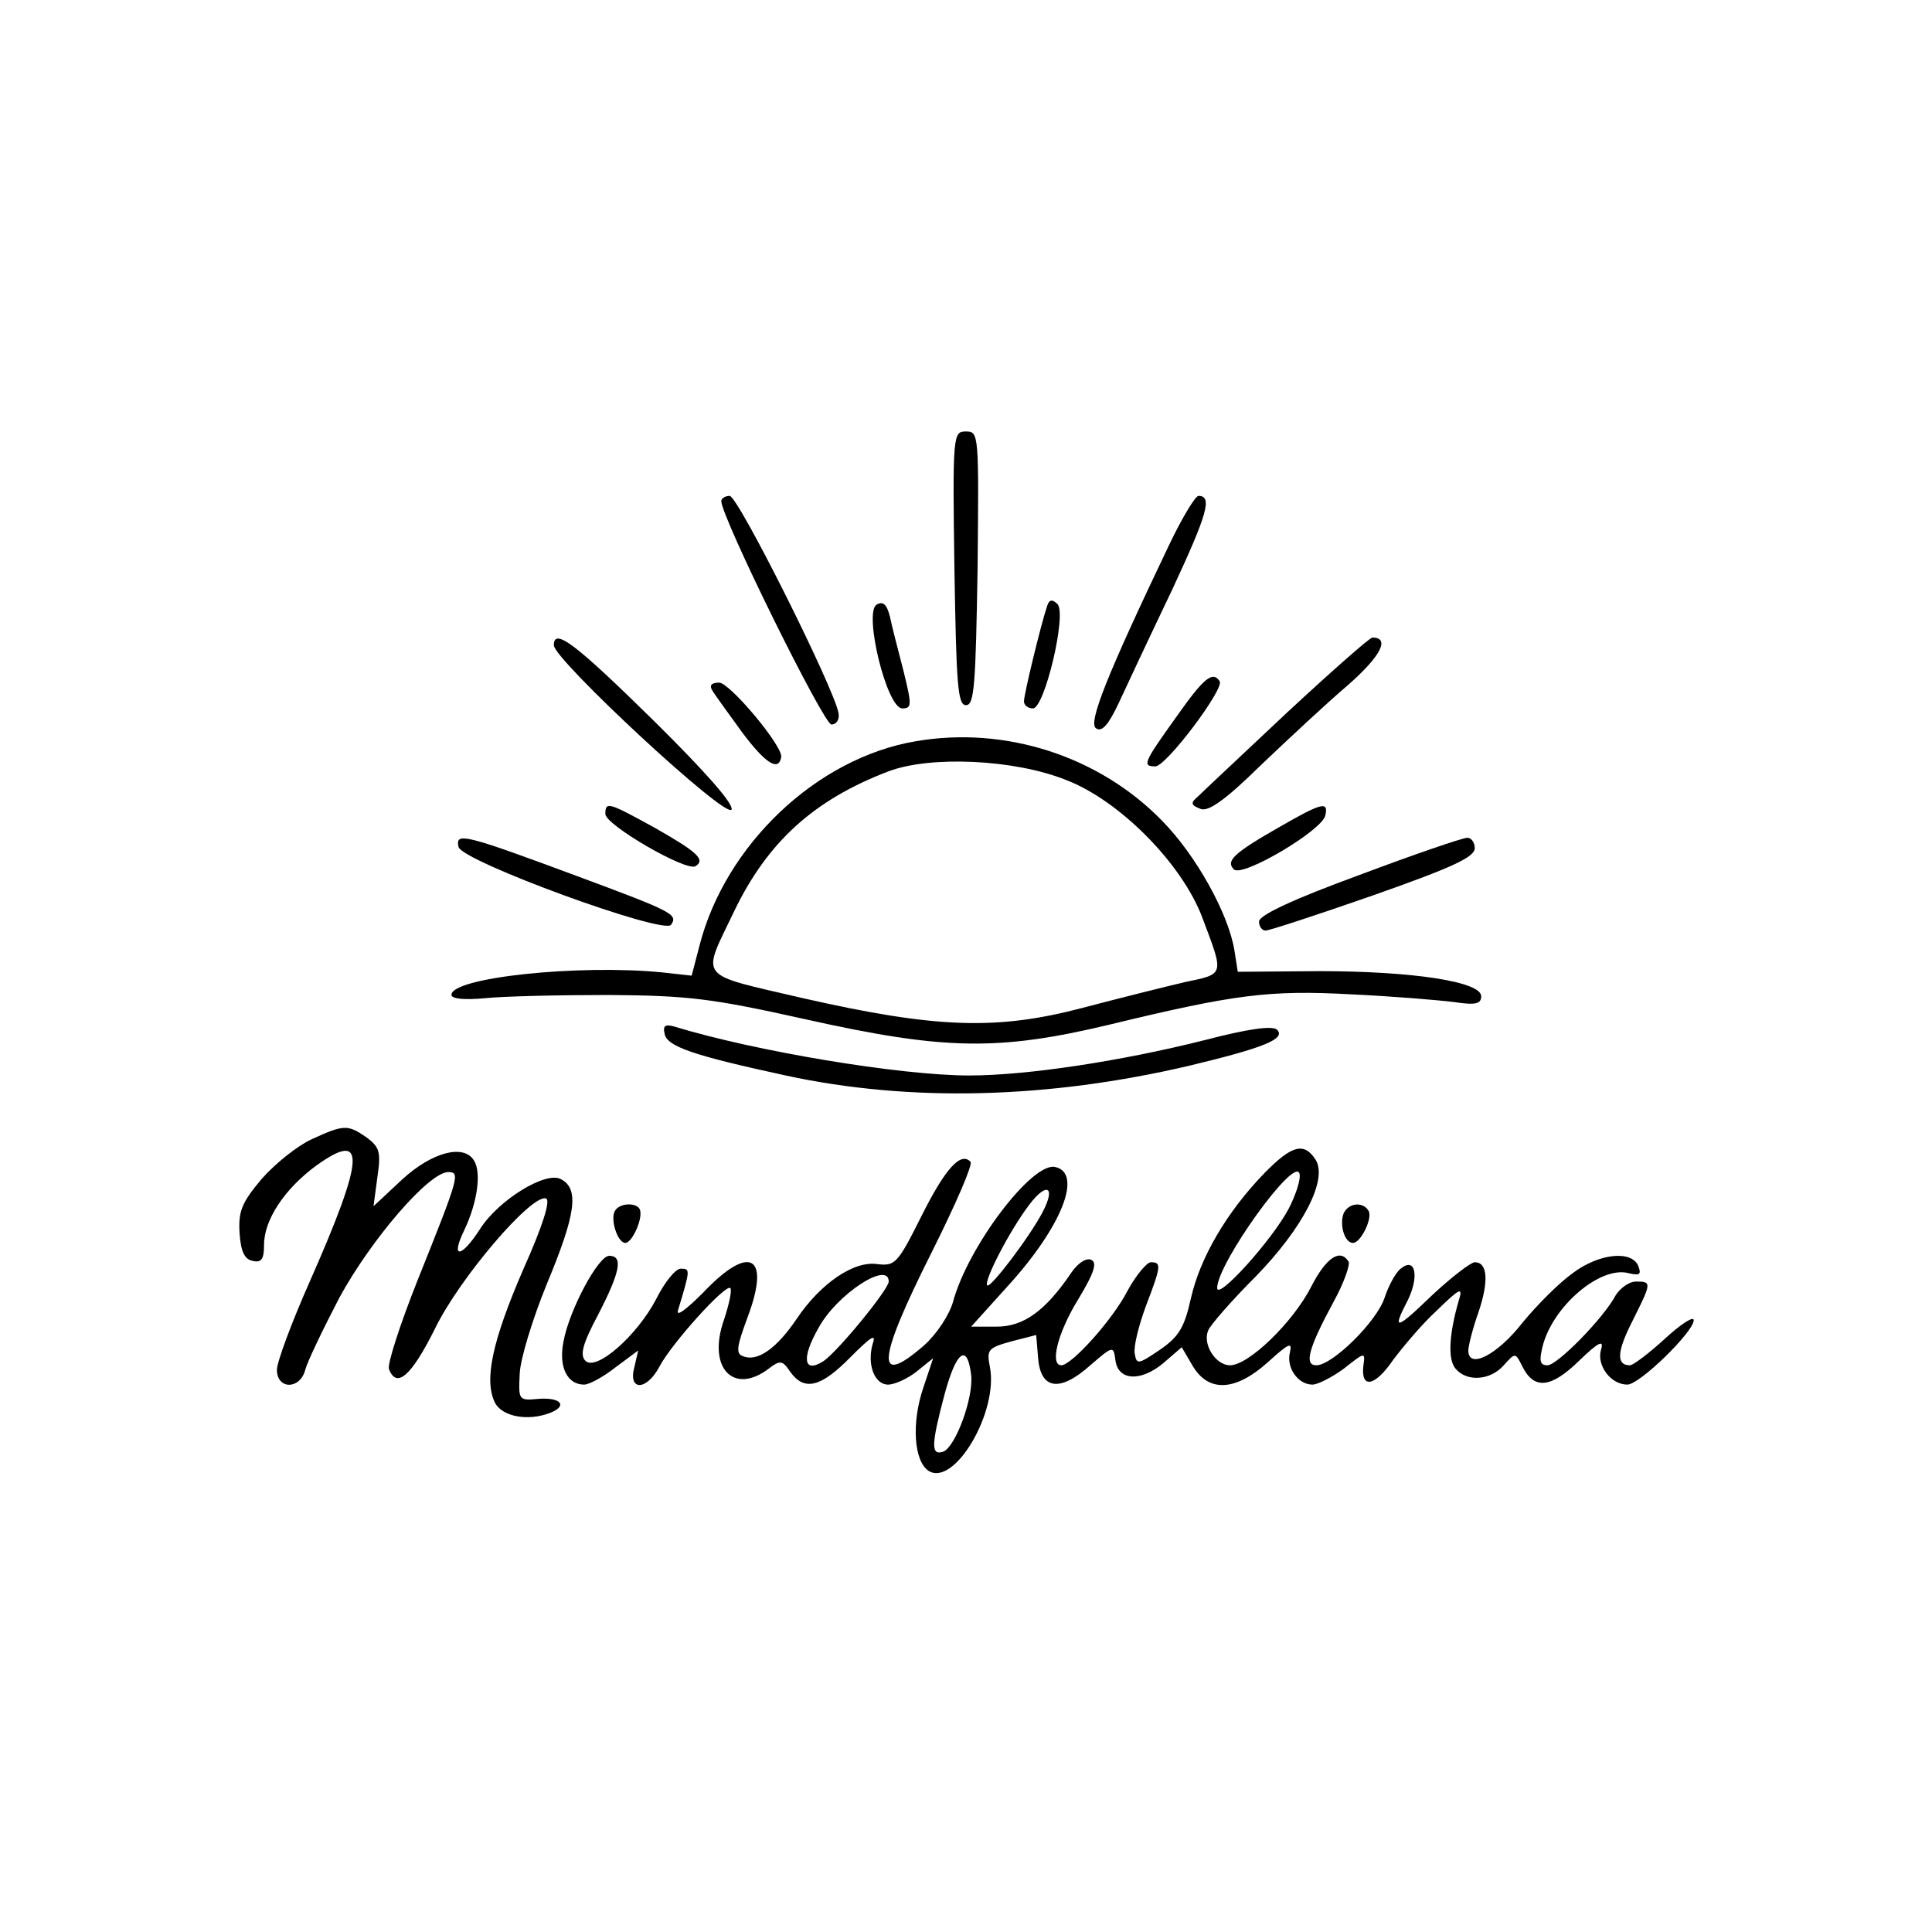
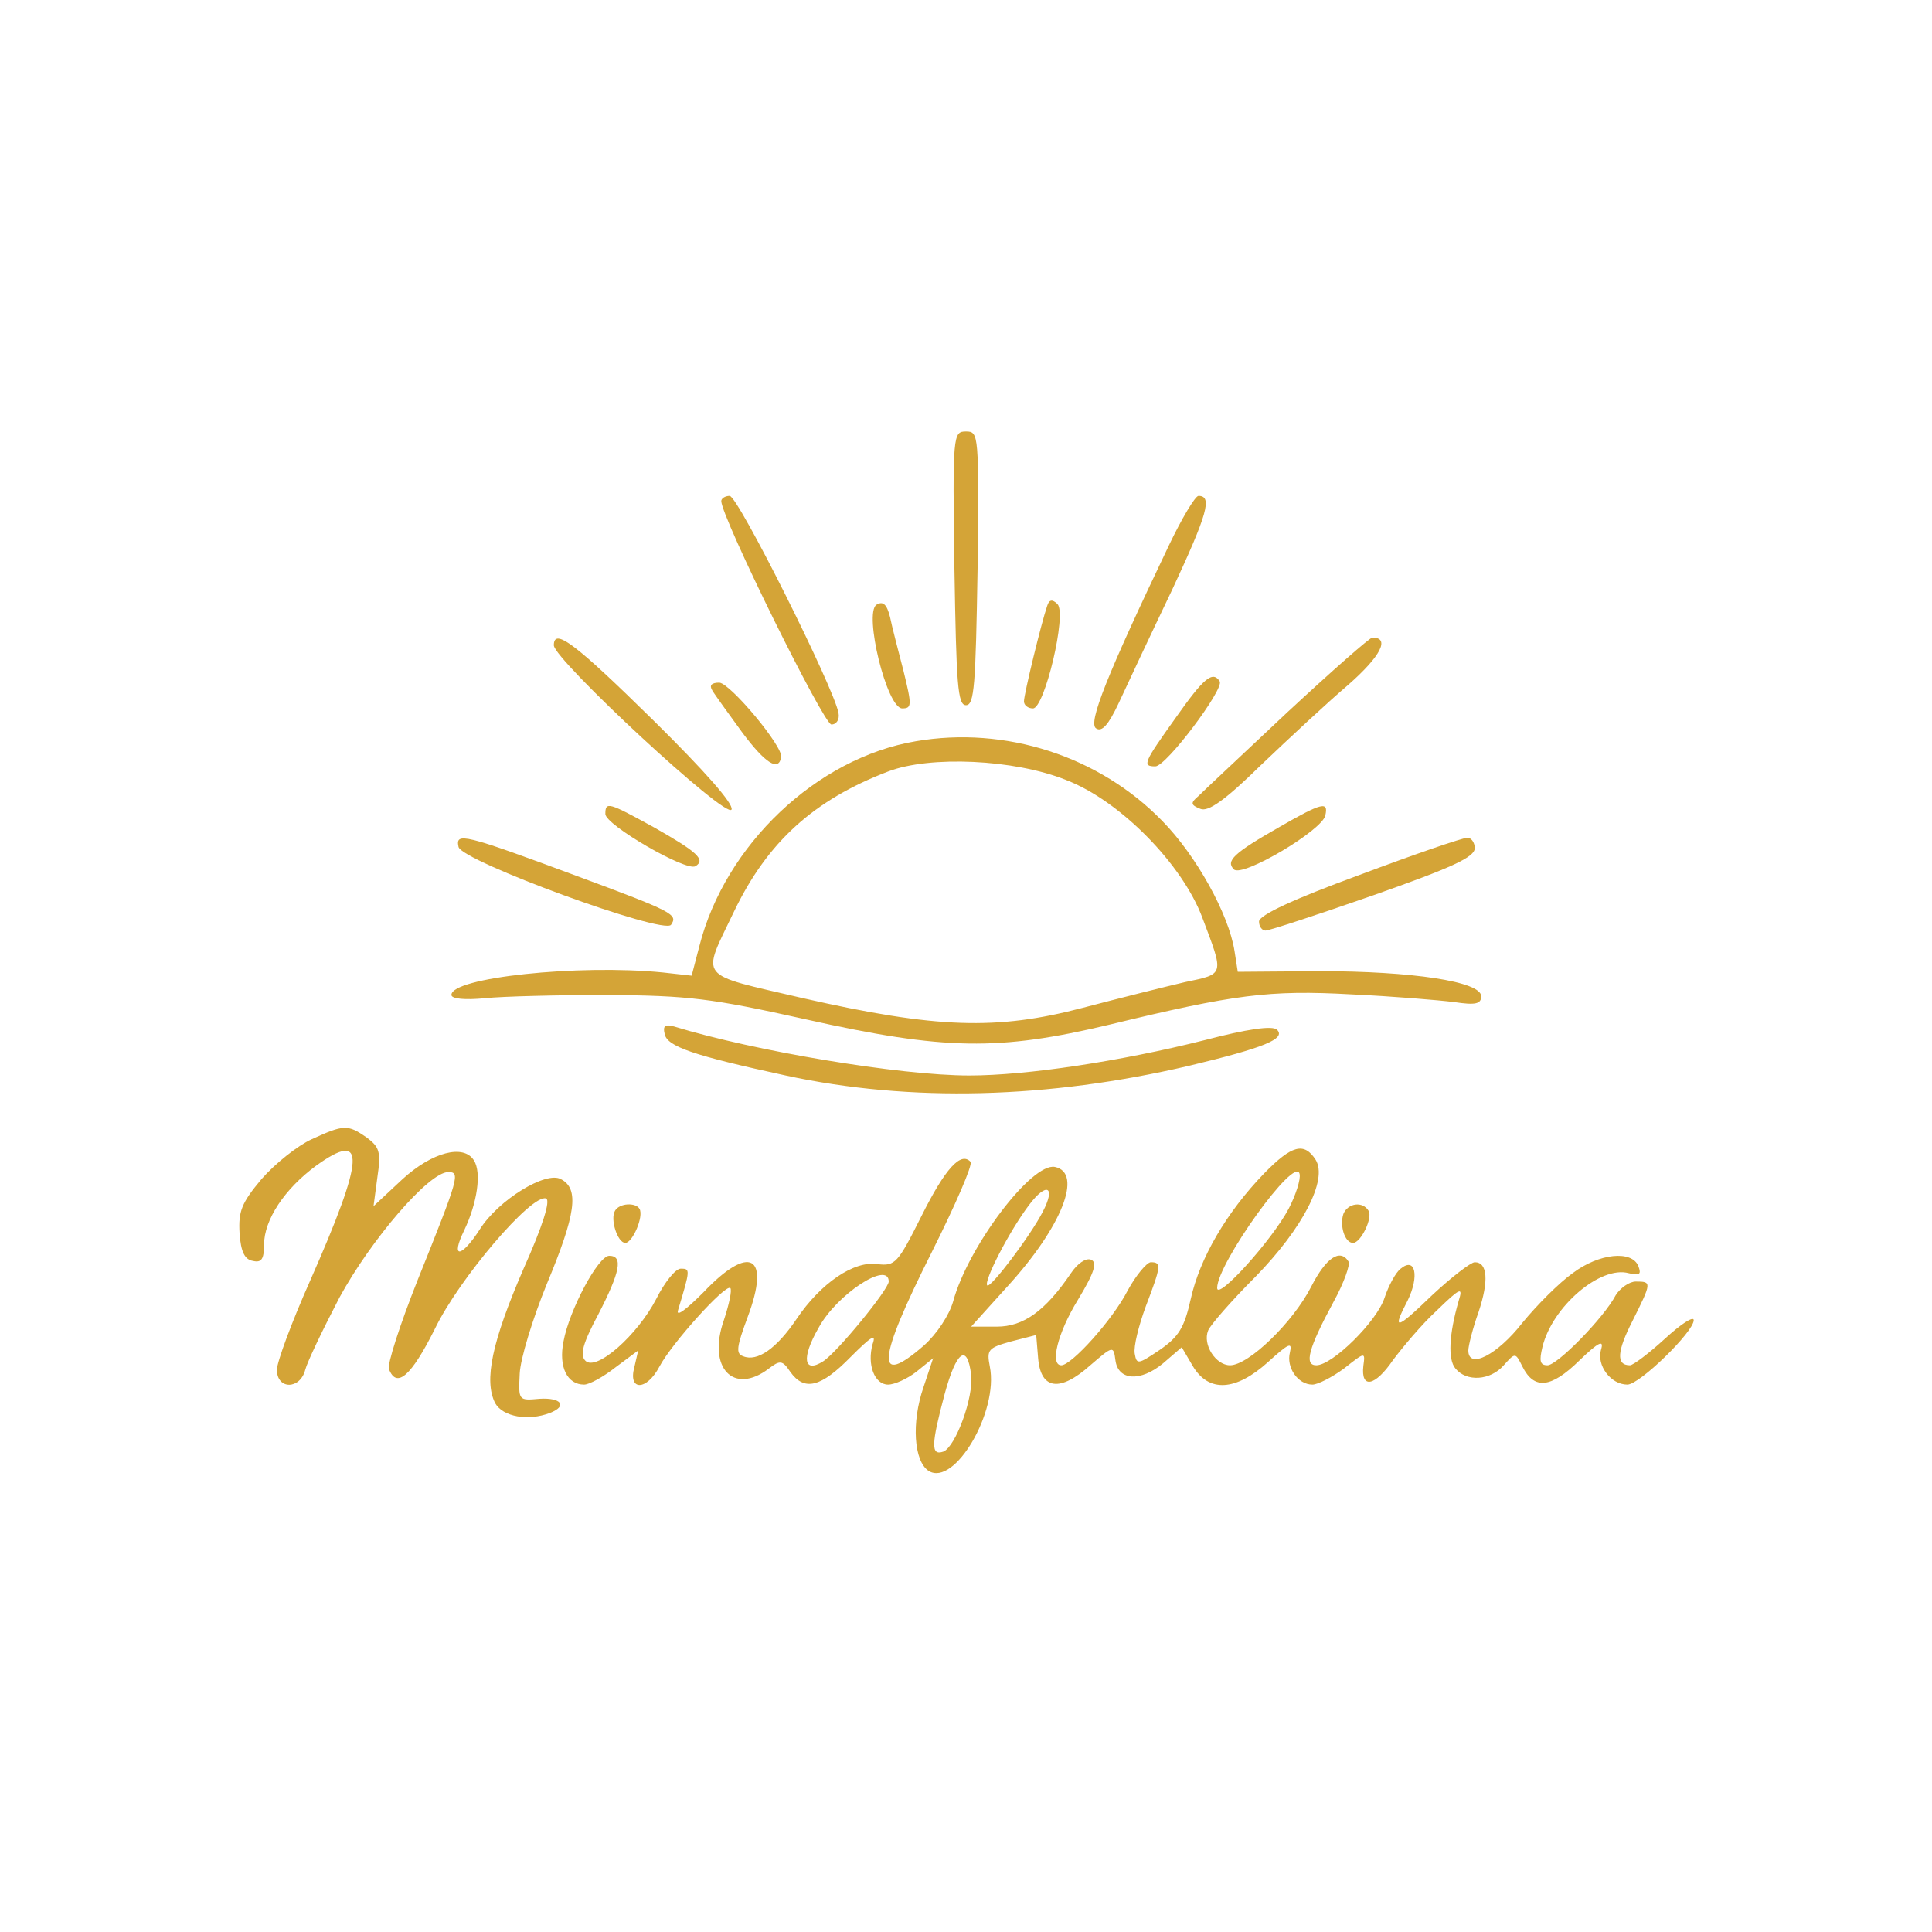
<svg xmlns="http://www.w3.org/2000/svg" version="1.0" width="300pt" height="300pt" viewBox="0 0 300 300" preserveAspectRatio="xMidYMid meet">
-   <g transform="translate(0,300) scale(0.1,-0.1)" fill="#000000" stroke="none">
+   <g transform="translate(0,300) scale(0.1,-0.1)" fill="#D4A437" stroke="none">
    <path d="M1482 2118 c3 -181 5 -213 18 -213 13 0 15 31 18 213 2 208 2 212 -18 212 -20 0 -21 -4 -18 -212z" />
    <path d="M1120 2222 c0 -25 159 -347 171 -347 8 0 13 8 11 18 -7 39 -156 337 -169 337 -7 0 -13 -4 -13 -8z" />
    <path d="M1815 2153 c-96 -201 -126 -276 -113 -284 9 -6 19 5 35 39 12 26 49 105 83 176 55 118 63 146 41 146 -5 0 -26 -35 -46 -77z" />
    <path d="M1361 2061 c-20 -13 16 -161 40 -161 15 0 15 5 2 58 -8 31 -18 69 -21 84 -5 20 -11 25 -21 19z" />
    <path d="M1626 2059 c-9 -26 -36 -137 -36 -148 0 -6 6 -11 14 -11 18 0 53 147 38 162 -8 8 -13 7 -16 -3z" />
    <path d="M860 1998 c0 -22 269 -272 276 -255 3 9 -41 59 -121 138 -122 120 -155 145 -155 117z" />
    <path d="M1999 1894 c-68 -64 -130 -122 -138 -130 -13 -11 -12 -14 3 -20 12 -5 38 13 94 68 42 40 103 97 136 125 50 44 65 73 37 73 -4 0 -63 -52 -132 -116z" />
    <path d="M1826 1886 c-50 -70 -53 -76 -32 -76 17 0 107 120 100 132 -11 17 -25 5 -68 -56z" />
    <path d="M1106 1928 c4 -7 26 -37 47 -66 36 -48 56 -60 60 -38 4 16 -79 115 -96 116 -12 0 -16 -4 -11 -12z" />
    <path d="M1422 1849 c-154 -26 -296 -161 -336 -318 l-12 -46 -45 5 c-131 13 -329 -8 -328 -35 0 -6 21 -8 52 -5 29 3 115 5 192 5 124 -1 159 -5 307 -38 215 -48 299 -49 471 -8 194 47 248 54 375 47 65 -3 136 -9 160 -12 33 -5 42 -3 42 9 0 23 -108 39 -251 39 l-127 -1 -5 32 c-9 58 -60 149 -112 202 -98 101 -244 148 -383 124z m233 -60 c84 -32 181 -131 212 -214 34 -90 35 -87 -27 -100 -30 -7 -102 -25 -159 -40 -133 -35 -227 -32 -434 15 -167 39 -158 28 -107 135 52 108 124 173 239 217 65 25 196 19 276 -13z" />
    <path d="M940 1736 c0 -17 126 -90 140 -81 16 10 3 22 -64 60 -71 39 -76 41 -76 21z" />
    <path d="M1987 1716 c-72 -41 -84 -53 -71 -66 13 -13 138 61 142 84 5 22 -5 20 -71 -18z" />
    <path d="M712 1685 c4 -22 319 -137 330 -121 11 16 4 20 -147 76 -175 65 -188 68 -183 45z" />
    <path d="M2110 1641 c-101 -37 -155 -62 -155 -72 0 -8 5 -14 10 -14 6 0 82 25 168 55 122 43 157 59 157 73 0 9 -6 17 -12 16 -7 0 -83 -26 -168 -58z" />
    <path d="M1032 1395 c3 -20 45 -34 188 -65 194 -42 408 -36 626 15 117 28 151 42 137 56 -7 7 -47 1 -112 -16 -131 -33 -277 -55 -366 -55 -108 0 -334 38 -458 76 -14 4 -18 1 -15 -11z" />
    <path d="M484 1231 c-22 -10 -57 -38 -78 -62 -31 -37 -36 -50 -34 -84 2 -29 8 -41 21 -43 13 -3 17 3 17 25 0 39 32 87 81 123 78 56 76 15 -10 -180 -28 -63 -51 -125 -51 -137 0 -31 36 -31 44 0 3 12 27 62 53 112 49 90 139 195 169 195 19 0 17 -7 -48 -169 -27 -68 -47 -130 -44 -137 12 -31 35 -10 71 62 38 79 151 211 173 203 7 -3 -5 -42 -35 -109 -49 -113 -62 -174 -44 -209 12 -21 51 -28 85 -15 28 11 17 24 -16 22 -33 -3 -33 -3 -31 39 1 23 20 85 42 139 45 108 51 148 22 163 -23 13 -97 -32 -126 -78 -29 -45 -46 -46 -24 -1 20 42 27 89 15 108 -16 26 -65 13 -111 -29 l-45 -42 6 45 c6 40 3 47 -17 62 -29 20 -35 20 -85 -3z" />
    <path d="M1963 1178 c-59 -61 -100 -132 -114 -195 -10 -45 -19 -59 -48 -79 -34 -23 -36 -23 -39 -6 -2 11 6 43 17 73 24 63 25 69 8 69 -6 0 -23 -20 -36 -44 -23 -45 -87 -116 -103 -116 -18 0 -6 50 26 102 26 43 30 58 20 62 -8 3 -21 -6 -31 -21 -40 -59 -74 -83 -115 -83 l-40 0 56 62 c85 93 118 177 74 186 -36 7 -135 -124 -158 -209 -6 -21 -25 -50 -45 -68 -77 -67 -73 -24 12 145 37 74 64 136 60 140 -15 16 -39 -10 -76 -84 -37 -74 -41 -78 -68 -75 -37 6 -89 -30 -126 -85 -31 -46 -61 -67 -83 -58 -12 4 -10 15 7 61 36 96 3 114 -69 38 -27 -27 -43 -39 -39 -27 19 63 19 64 4 64 -8 0 -25 -21 -38 -47 -29 -56 -93 -113 -110 -96 -9 9 -4 27 20 72 34 66 39 91 17 91 -17 0 -62 -84 -71 -133 -8 -40 6 -67 32 -67 8 0 30 12 49 27 l35 26 -6 -26 c-10 -37 19 -37 39 1 19 36 102 128 110 122 3 -3 -2 -26 -10 -50 -26 -74 15 -117 70 -75 17 13 21 13 33 -5 22 -31 48 -24 94 23 32 32 40 37 34 20 -9 -32 3 -63 24 -63 10 0 30 9 44 20 l26 21 -15 -45 c-19 -55 -15 -115 8 -130 40 -25 109 92 95 162 -5 26 -3 29 33 39 l39 10 3 -36 c4 -49 34 -53 81 -11 35 30 36 31 39 8 4 -32 39 -34 74 -5 l29 25 17 -29 c25 -42 67 -39 117 6 32 29 38 32 34 15 -6 -23 12 -50 35 -50 8 0 30 11 49 25 33 26 33 26 30 4 -4 -36 18 -32 46 9 15 20 45 56 68 77 37 36 41 37 34 15 -15 -52 -17 -91 -5 -105 17 -21 54 -19 75 5 18 20 18 20 29 -2 18 -36 44 -34 88 9 31 30 39 33 34 17 -7 -24 15 -54 41 -54 19 0 103 82 103 100 0 7 -20 -6 -45 -29 -24 -22 -49 -41 -54 -41 -22 0 -20 22 4 69 30 60 30 61 5 61 -10 0 -24 -10 -31 -21 -19 -36 -91 -109 -106 -109 -12 0 -13 7 -8 28 15 63 90 127 134 115 17 -4 20 -2 15 11 -10 25 -61 20 -102 -11 -21 -15 -55 -49 -78 -77 -39 -50 -84 -73 -84 -43 0 7 7 35 16 60 16 48 14 77 -6 77 -6 0 -36 -23 -66 -51 -57 -55 -63 -56 -38 -8 18 37 12 68 -11 49 -8 -6 -19 -27 -25 -45 -12 -37 -81 -105 -106 -105 -19 0 -13 25 27 99 16 29 26 58 23 62 -13 21 -35 6 -58 -39 -28 -55 -97 -122 -126 -122 -22 0 -43 32 -34 54 3 8 36 46 74 84 73 75 112 150 93 181 -18 28 -37 23 -80 -21z m38 -55 c-26 -49 -111 -143 -111 -123 0 38 122 208 128 177 2 -8 -6 -33 -17 -54z m-382 -5 c-19 -37 -81 -119 -86 -114 -6 6 34 84 65 125 27 36 42 29 21 -11z m-239 -108 c0 -12 -80 -110 -102 -124 -30 -19 -34 5 -7 52 28 52 109 105 109 72z m128 -145 c4 -35 -24 -111 -43 -119 -20 -7 -19 11 2 90 18 66 35 79 41 29z" />
    <path d="M955 1120 c-8 -13 4 -50 16 -50 11 0 29 41 22 53 -6 10 -31 9 -38 -3z" />
    <path d="M2086 1115 c-6 -18 2 -45 15 -45 12 0 31 39 24 50 -9 15 -32 12 -39 -5z" />
  </g>
</svg>
